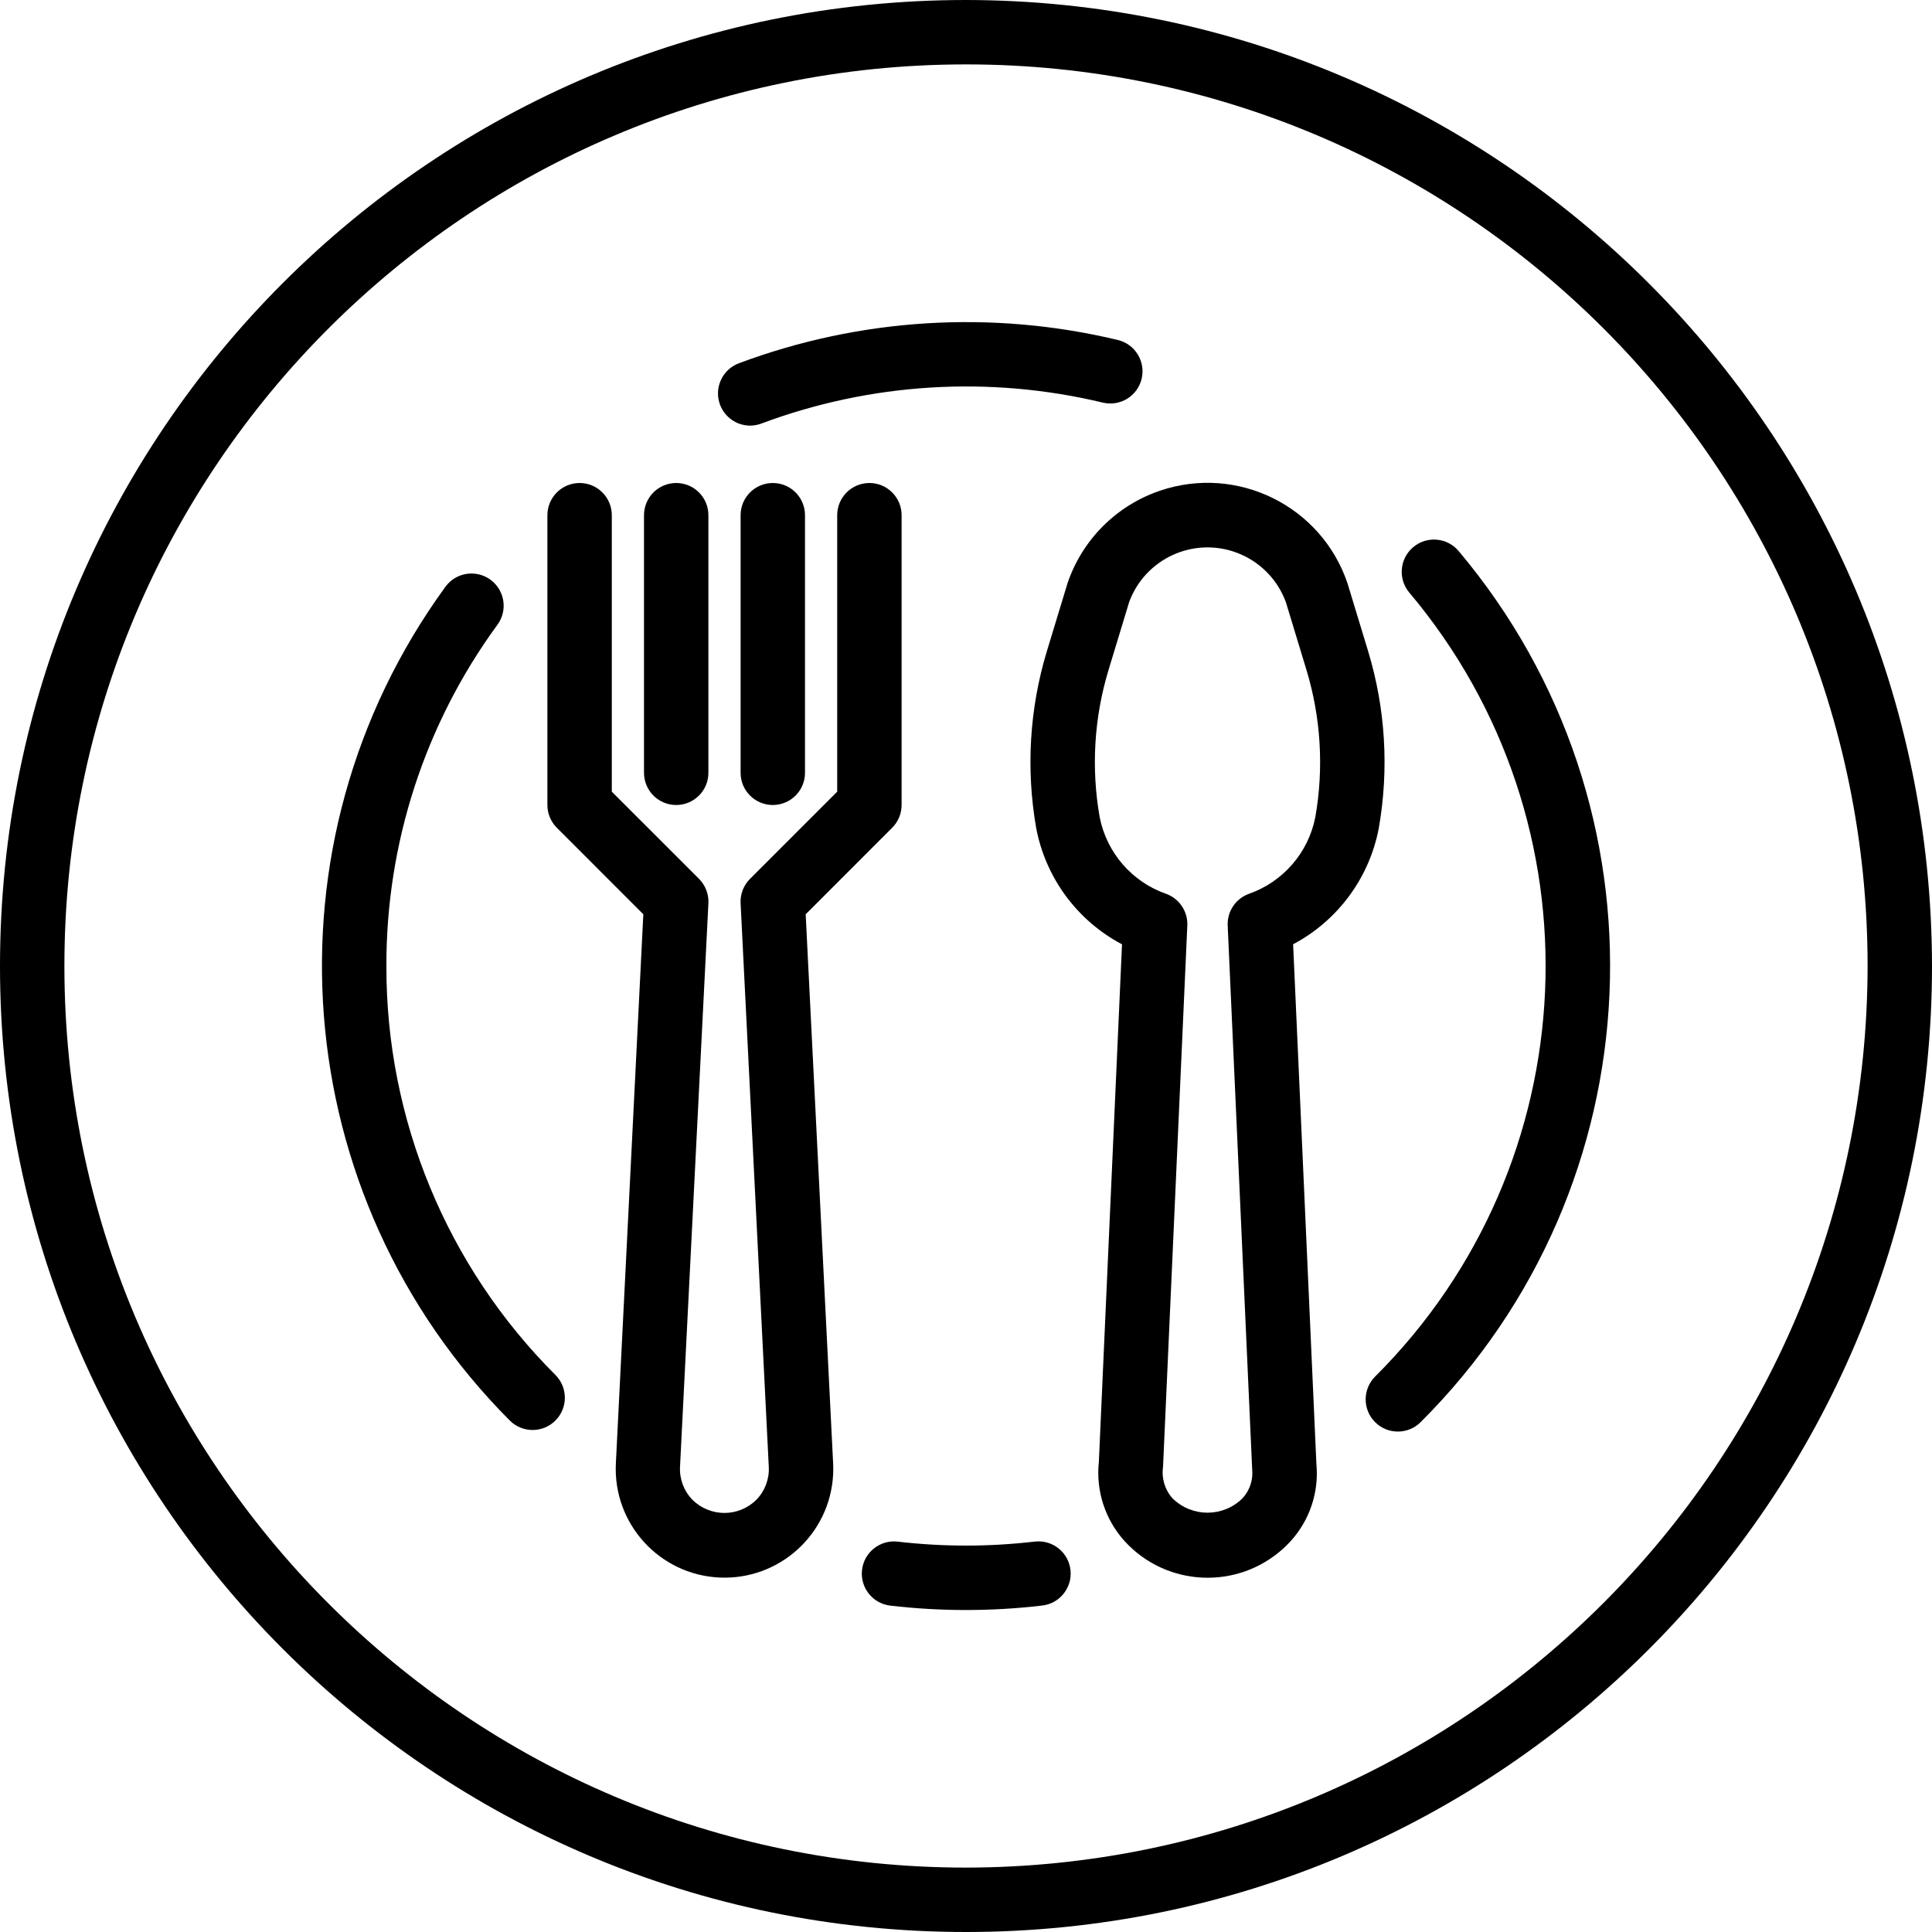
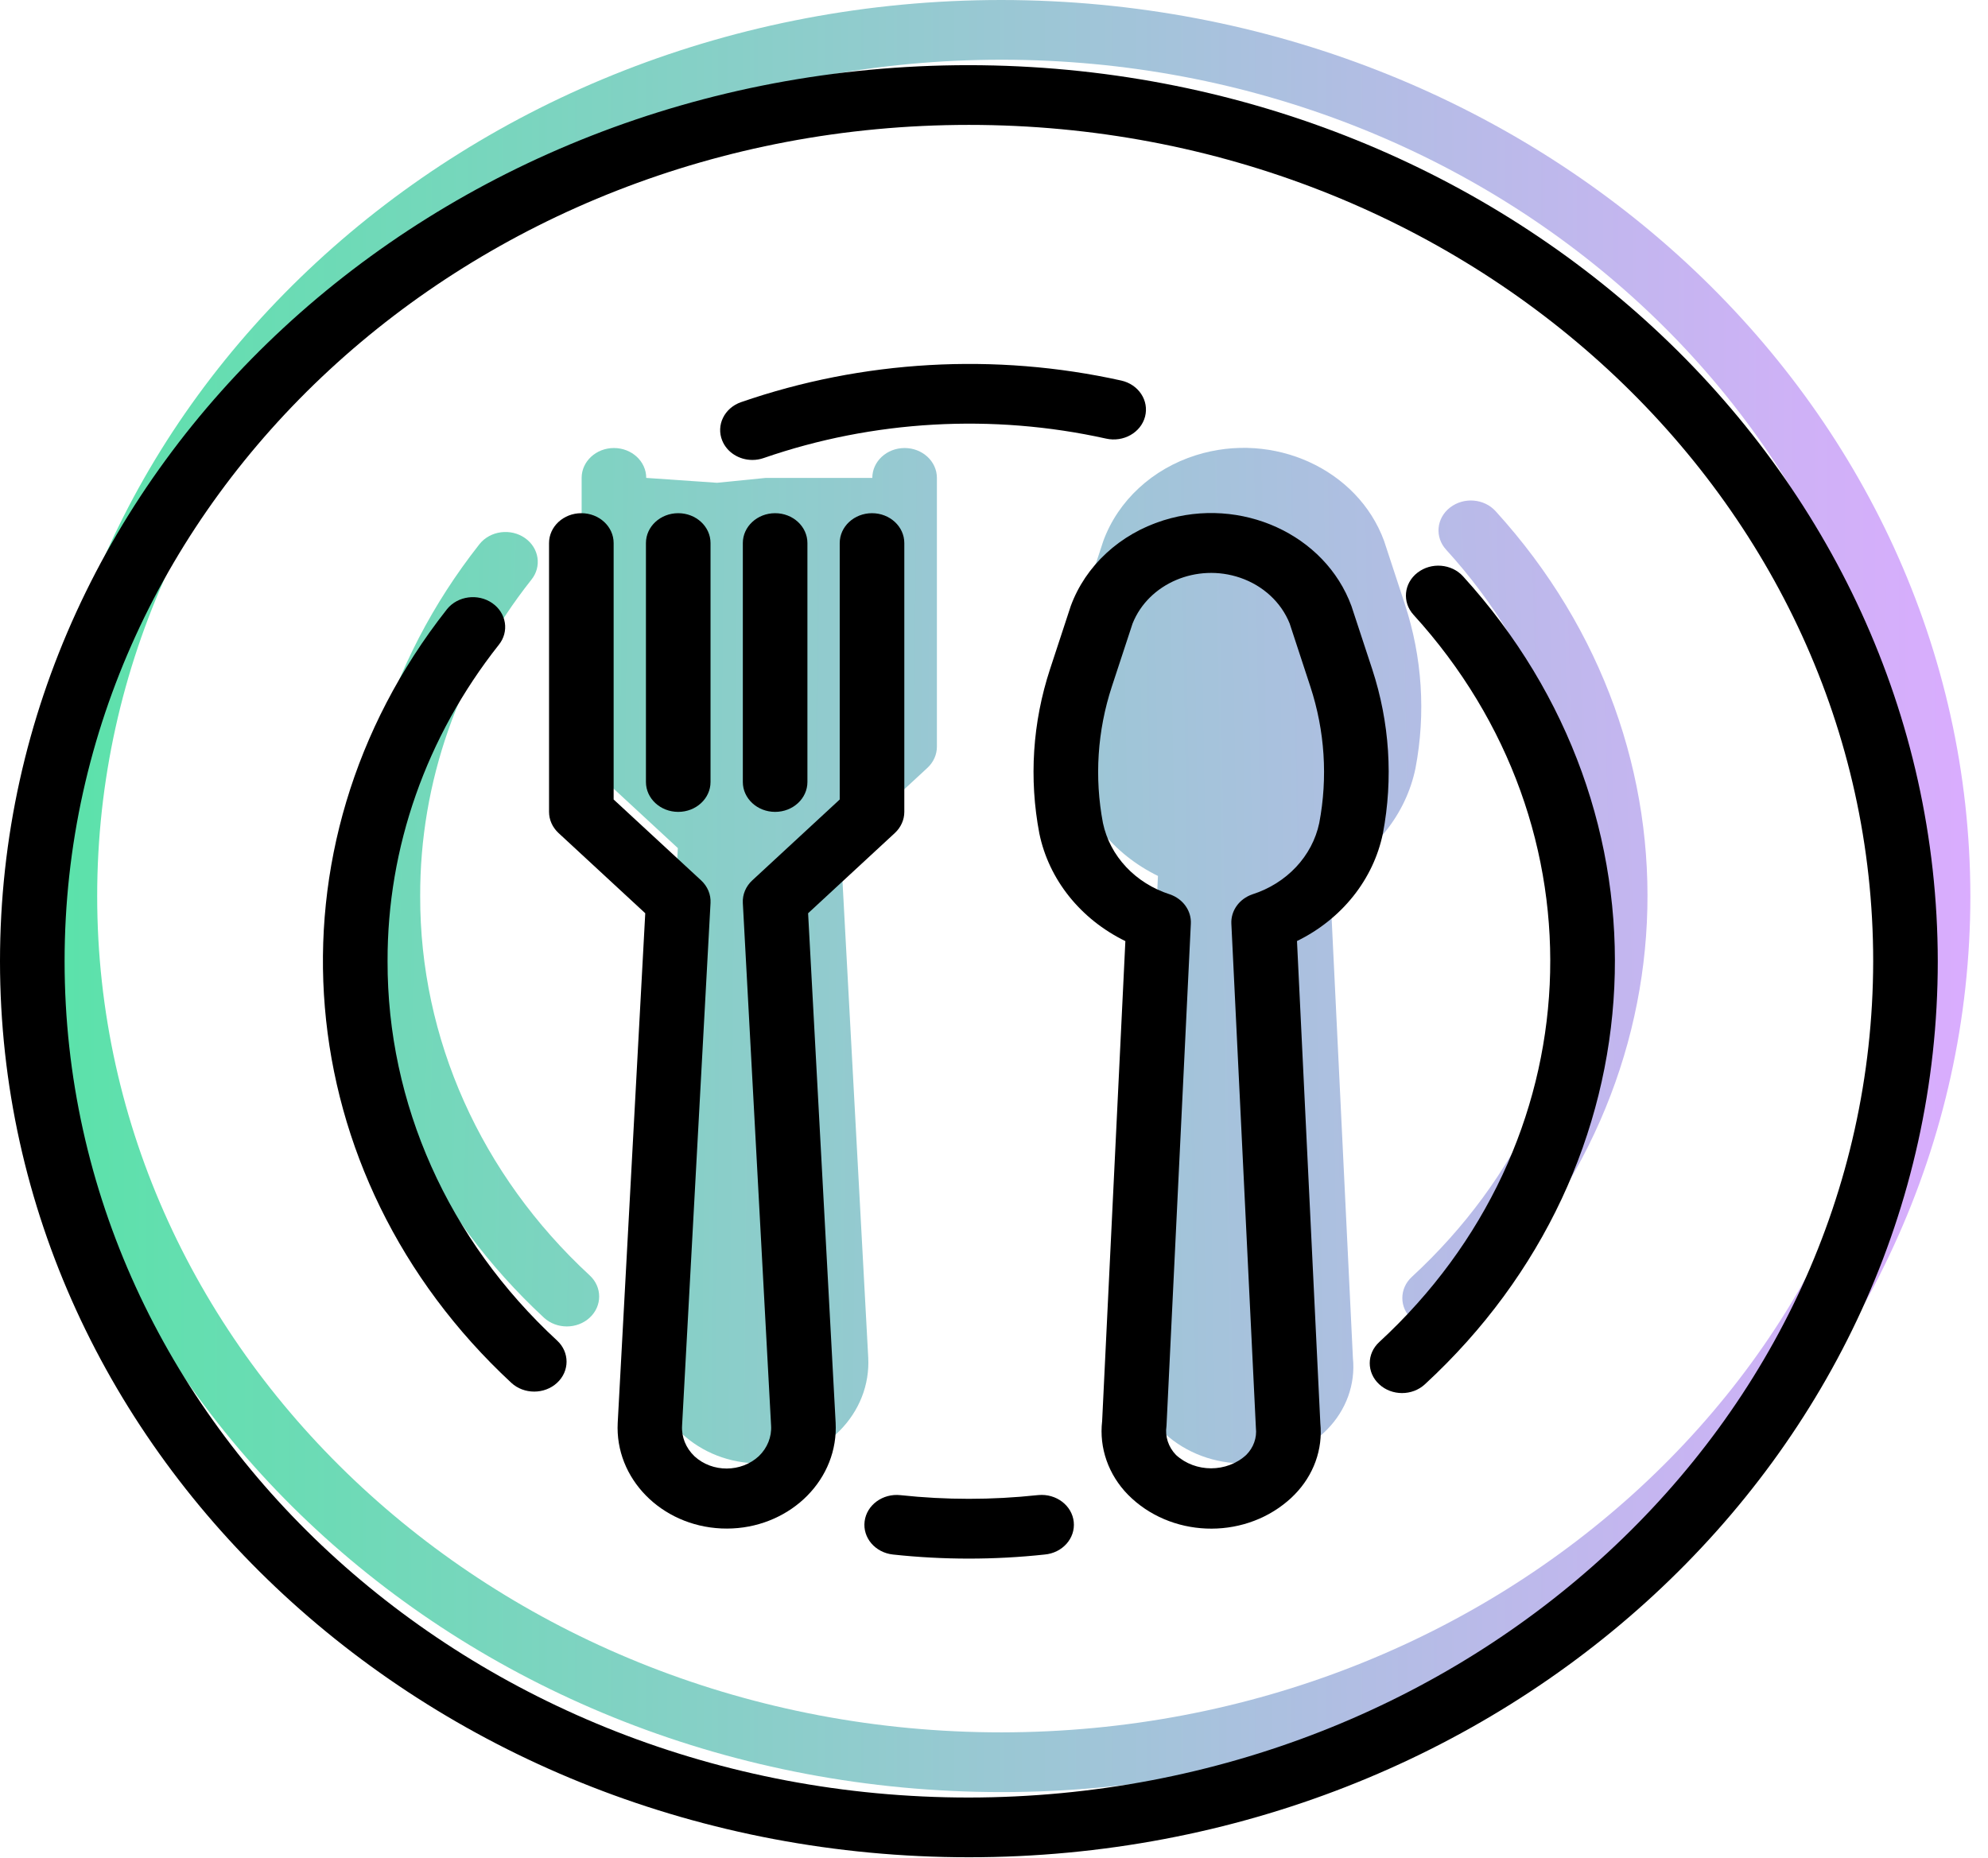
- <svg xmlns="http://www.w3.org/2000/svg" version="1.1" id="Capa_1" x="0px" y="0px" viewBox="0 0 480 480" style="enable-background:new 0 0 480 480;" xml:space="preserve">
-   <g>
-     <g>
-       <path d="M339.904,161.776l-5.136-16.904c-6.524-19.202-27.379-29.479-46.581-22.955c-10.802,3.67-19.285,12.153-22.955,22.955    l-5.136,16.904c-4.322,14.256-5.229,29.329-2.648,44c2.354,12.352,10.196,22.964,21.312,28.84L273.008,363.2    c-0.77,7.177,1.558,14.342,6.4,19.696c10.413,11.39,28.089,12.182,39.479,1.769c0.616-0.563,1.206-1.153,1.769-1.769    c4.734-5.202,7.058-12.157,6.4-19.16L321.272,234.6c11.101-5.879,18.93-16.484,21.28-28.824    C345.133,191.105,344.226,176.032,339.904,161.776z M326.792,202.992c-1.732,8.874-8.056,16.155-16.6,19.112    c-3.243,1.219-5.332,4.387-5.176,7.848L311.096,365c0.28,2.649-0.594,5.29-2.4,7.248c-4.817,4.769-12.575,4.769-17.392,0    c-1.896-2.116-2.757-4.964-2.352-7.776l6.032-134.52c0.156-3.461-1.933-6.629-5.176-7.848c-8.544-2.957-14.868-10.238-16.6-19.112    c-2.14-12.18-1.386-24.693,2.2-36.528l5.136-16.912c3.974-10.745,15.906-16.234,26.652-12.26c5.681,2.101,10.159,6.58,12.26,12.26    l5.136,16.912C328.174,178.3,328.928,190.812,326.792,202.992z" />
-     </g>
-   </g>
-   <g>
-     <g>
-       <path d="M216,120c-4.418,0-8,3.582-8,8v68.688l-21.656,21.656c-1.602,1.596-2.454,3.797-2.344,6.056l7,140    c0.167,3.019-0.929,5.972-3.024,8.152c-4.379,4.418-11.511,4.45-15.93,0.07c-0.024-0.023-0.047-0.047-0.07-0.07    c-2.096-2.18-3.191-5.133-3.024-8.152l7.048-140c0.112-2.258-0.737-4.458-2.336-6.056L152,196.688V128c0-4.418-3.582-8-8-8    s-8,3.582-8,8v72c0,2.122,0.844,4.156,2.344,5.656l21.488,21.496l-6.824,136.472c-0.726,14.907,10.77,27.581,25.677,28.307    c14.907,0.726,27.581-10.77,28.307-25.677c0.043-0.876,0.043-1.753,0-2.629l-6.824-136.472l21.488-21.496    c1.5-1.5,2.344-3.534,2.344-5.656v-72C224,123.582,220.418,120,216,120z" />
-     </g>
-   </g>
-   <g>
-     <g>
-       <path d="M168,120c-4.418,0-8,3.582-8,8v64c0,4.418,3.582,8,8,8s8-3.582,8-8v-64C176,123.582,172.418,120,168,120z" />
-     </g>
-   </g>
-   <g>
-     <g>
-       <path d="M192,120c-4.418,0-8,3.582-8,8v64c0,4.418,3.582,8,8,8s8-3.582,8-8v-64C200,123.582,196.418,120,192,120z" />
-     </g>
-   </g>
-   <g>
-     <g>
-       <path d="M240,0C107.452,0,0,107.452,0,240s107.452,240,240,240s240-107.452,240-240C479.85,107.514,372.486,0.15,240,0z M240,464    C116.288,464,16,363.712,16,240S116.288,16,240,16s224,100.288,224,224C463.859,363.653,363.653,463.859,240,464z" />
-     </g>
-   </g>
-   <g>
-     <g>
-       <path d="M265.969,390.172c-0.429-4.397-4.342-7.614-8.74-7.185c-0.103,0.01-0.206,0.022-0.309,0.036l0.032-0.008    c-11.263,1.308-22.641,1.308-33.904,0c-4.39-0.515-8.365,2.626-8.88,7.016c-0.515,4.39,2.626,8.365,7.016,8.88    c12.491,1.459,25.109,1.459,37.6,0C263.181,398.483,266.398,394.57,265.969,390.172z" />
-     </g>
-   </g>
-   <g>
-     <g>
-       <path d="M362.4,136.912c-2.839-3.385-7.885-3.828-11.27-0.988c-0.011,0.009-0.022,0.019-0.034,0.028    c-3.377,2.848-3.807,7.894-0.96,11.272c48.235,57.26,44.545,141.929-8.488,194.776c-3.13,3.119-3.139,8.186-0.02,11.316    c3.119,3.13,8.186,3.139,11.316,0.02C411.881,294.623,415.991,200.541,362.4,136.912z" />
-     </g>
-   </g>
-   <g>
-     <g>
-       <g>
-         <path d="M186.392,105.744c-0.005,0-0.01-0.001-0.015-0.001c-0.008,0-0.016,0.001-0.025,0.001H186.392z" />
-         <path d="M277.736,84.472c-31.265-7.493-64.055-5.479-94.168,5.784c-4.136,1.555-6.227,6.169-4.672,10.304     c1.172,3.117,4.152,5.18,7.481,5.183c0.957-0.005,1.905-0.18,2.799-0.519c27.118-10.141,56.646-11.952,84.8-5.2     c4.295,1.038,8.618-1.601,9.656-5.896C284.67,89.833,282.031,85.51,277.736,84.472z" />
-       </g>
-     </g>
-   </g>
-   <g>
-     <g>
-       <path d="M137.992,341.6C111.023,314.677,95.908,278.108,96,240c-0.079-30.446,9.565-60.122,27.528-84.704    c2.655-3.532,1.944-8.547-1.588-11.202s-8.547-1.944-11.202,1.588c-0.047,0.063-0.093,0.126-0.138,0.19    c-46.253,63.588-39.447,151.359,16.056,207.056c3.128,3.13,8.202,3.132,11.332,0.004C141.118,349.804,141.12,344.73,137.992,341.6    z" />
-     </g>
-   </g>
-   <g>
- </g>
-   <g>
- </g>
-   <g>
- </g>
-   <g>
- </g>
-   <g>
- </g>
-   <g>
- </g>
-   <g>
- </g>
-   <g>
- </g>
-   <g>
- </g>
-   <g>
- </g>
-   <g>
- </g>
-   <g>
- </g>
-   <g>
- </g>
-   <g>
- </g>
-   <g>
- </g>
+ <svg xmlns="http://www.w3.org/2000/svg" width="61" height="57" viewBox="0 0 61 57" fill="none">
+   <path d="M43.105 18.537L42.469 16.6C41.661 14.4 39.077 13.222 36.699 13.97C35.361 14.39 34.31 15.362 33.855 16.6L33.219 18.537C32.683 20.17 32.571 21.897 32.891 23.578C33.182 24.994 34.154 26.21 35.531 26.883L34.818 41.617C34.723 42.439 35.011 43.26 35.611 43.873C36.901 45.179 39.091 45.269 40.502 44.076C40.578 44.012 40.651 43.944 40.721 43.873C41.307 43.277 41.595 42.48 41.513 41.678L40.797 26.881C42.172 26.208 43.142 24.992 43.433 23.578C43.753 21.897 43.64 20.17 43.105 18.537Z" fill="url(#paint0_linear)" />
+   <path d="M27.757 13.75C27.21 13.75 26.766 14.16 26.766 14.667L23.5 14.667C23.302 14.85 22.788 25.454 22.802 25.712L24.66 41.754C24.681 42.1 24.545 42.438 24.286 42.688C23.743 43.194 24.547 43.502 24 43C26.188 43.304 25.003 42.503 25 42.5C24.74 42.25 24.64 42.1 24.66 41.754L22.802 25.712C22.816 25.454 23.5 14.667 23.5 14.667L22 14.817L19.829 14.667C19.829 14.16 19.385 13.75 18.838 13.75C18.291 13.75 17.847 14.16 17.847 14.667V22.917C17.847 23.16 17.952 23.393 18.137 23.565L20.799 26.028L19.954 41.665C19.864 43.373 21.288 44.826 23.135 44.909C24.981 44.992 26.551 43.675 26.641 41.967C26.646 41.866 26.646 41.766 26.641 41.665L25.796 26.028L28.458 23.565C28.643 23.393 28.748 23.16 28.748 22.917V14.667C28.748 14.16 28.304 13.75 27.757 13.75Z" fill="url(#paint1_linear)" />
+   <path d="M30.73 0C14.31 0 1 12.312 1 27.5C1 42.688 14.31 55 30.73 55C47.149 55 60.459 42.688 60.459 27.5C60.441 12.319 47.141 0.017 30.73 0ZM30.73 53.167C15.405 53.167 2.982 41.675 2.982 27.5C2.982 13.325 15.405 1.833 30.73 1.833C46.054 1.833 58.477 13.325 58.477 27.5C58.46 41.669 46.047 53.151 30.73 53.167Z" fill="url(#paint2_linear)" />
+   <path d="M45.891 15.688C45.54 15.3 44.915 15.249 44.495 15.575C44.494 15.576 44.493 15.577 44.491 15.578C44.073 15.904 44.02 16.482 44.372 16.869C50.347 23.43 49.89 33.132 43.321 39.188C42.933 39.545 42.932 40.126 43.318 40.484C43.705 40.843 44.332 40.844 44.72 40.486C52.021 33.759 52.53 22.979 45.891 15.688Z" fill="url(#paint3_linear)" />
+   <path d="M18.094 39.142C14.754 36.057 12.881 31.867 12.893 27.5C12.883 24.011 14.077 20.611 16.303 17.794C16.631 17.39 16.543 16.815 16.106 16.511C15.668 16.207 15.047 16.288 14.718 16.693C14.712 16.7 14.707 16.707 14.701 16.715C8.972 24.001 9.815 34.058 16.69 40.44C17.078 40.798 17.706 40.799 18.094 40.44C18.482 40.082 18.482 39.5 18.094 39.142Z" fill="url(#paint4_linear)" />
+   <path d="M42.105 20.537L41.468 18.6C40.66 16.4 38.077 15.222 35.698 15.97C34.36 16.39 33.309 17.362 32.855 18.6L32.219 20.537C31.683 22.17 31.571 23.897 31.891 25.578C32.182 26.994 33.154 28.21 34.531 28.883L33.818 43.617C33.723 44.439 34.011 45.26 34.611 45.873C35.901 47.179 38.09 47.269 39.501 46.076C39.578 46.012 39.651 45.944 39.72 45.873C40.307 45.277 40.595 44.48 40.513 43.678L39.797 28.881C41.172 28.208 42.142 26.992 42.433 25.578C42.752 23.897 42.64 22.17 42.105 20.537ZM40.48 25.259C40.266 26.276 39.483 27.111 38.424 27.449C38.023 27.589 37.764 27.952 37.783 28.349L38.536 43.823C38.571 44.126 38.463 44.429 38.239 44.653C37.642 45.2 36.681 45.2 36.084 44.653C35.85 44.411 35.743 44.085 35.793 43.762L36.54 28.349C36.56 27.952 36.301 27.589 35.899 27.449C34.841 27.111 34.057 26.276 33.843 25.259C33.578 23.864 33.671 22.43 34.115 21.074L34.752 19.136C35.244 17.905 36.722 17.276 38.053 17.731C38.757 17.972 39.312 18.485 39.572 19.136L40.208 21.074C40.652 22.43 40.745 23.864 40.48 25.259Z" fill="black" />
+   <path d="M26.757 15.75C26.21 15.75 25.766 16.16 25.766 16.667V24.537L23.083 27.019C22.885 27.201 22.779 27.454 22.793 27.712L23.66 43.754C23.681 44.1 23.545 44.438 23.286 44.688C22.743 45.194 21.86 45.198 21.312 44.696C21.309 44.694 21.306 44.691 21.304 44.688C21.044 44.438 20.908 44.1 20.929 43.754L21.802 27.712C21.816 27.454 21.711 27.202 21.513 27.019L18.829 24.537V16.667C18.829 16.16 18.385 15.75 17.838 15.75C17.291 15.75 16.847 16.16 16.847 16.667V24.917C16.847 25.16 16.952 25.393 17.137 25.565L19.799 28.028L18.954 43.665C18.864 45.373 20.288 46.826 22.135 46.909C23.981 46.992 25.551 45.675 25.641 43.967C25.646 43.866 25.646 43.766 25.641 43.665L24.796 28.028L27.458 25.565C27.643 25.393 27.748 25.16 27.748 24.917V16.667C27.748 16.16 27.304 15.75 26.757 15.75Z" fill="black" />
+   <path d="M20.811 15.75C20.264 15.75 19.82 16.16 19.82 16.667V24C19.82 24.506 20.264 24.917 20.811 24.917C21.358 24.917 21.802 24.506 21.802 24V16.667C21.802 16.16 21.358 15.75 20.811 15.75Z" fill="black" />
+   <path d="M23.784 15.75C23.237 15.75 22.793 16.16 22.793 16.667V24C22.793 24.506 23.237 24.917 23.784 24.917C24.331 24.917 24.775 24.506 24.775 24V16.667C24.775 16.16 24.331 15.75 23.784 15.75Z" fill="black" />
+   <path d="M29.73 2C13.31 2 0 14.312 0 29.5C0 44.688 13.31 57 29.73 57C46.149 57 59.459 44.688 59.459 29.5C59.441 14.319 46.141 2.017 29.73 2ZM29.73 55.167C14.405 55.167 1.982 43.675 1.982 29.5C1.982 15.325 14.405 3.833 29.73 3.833C45.054 3.833 57.477 15.325 57.477 29.5C57.46 43.669 45.047 55.151 29.73 55.167Z" fill="black" />
+   <path d="M32.947 46.707C32.894 46.203 32.409 45.835 31.864 45.884C31.851 45.885 31.838 45.886 31.826 45.888L31.83 45.887C30.434 46.037 29.025 46.037 27.63 45.887C27.086 45.828 26.594 46.188 26.53 46.691C26.466 47.194 26.855 47.65 27.399 47.709C28.946 47.876 30.509 47.876 32.057 47.709C32.601 47.66 33 47.211 32.947 46.707Z" fill="black" />
+   <path d="M44.892 17.688C44.54 17.3 43.915 17.249 43.496 17.575C43.494 17.576 43.493 17.577 43.491 17.578C43.073 17.904 43.02 18.482 43.373 18.869C49.348 25.43 48.891 35.132 42.321 41.188C41.933 41.545 41.932 42.126 42.319 42.484C42.705 42.843 43.333 42.844 43.72 42.486C51.021 35.759 51.53 24.979 44.892 17.688Z" fill="black" />
+   <path d="M23.091 14.117C23.09 14.117 23.089 14.116 23.088 14.116C23.087 14.116 23.085 14.117 23.084 14.117H23.091Z" fill="black" />
+   <path d="M34.404 11.679C30.531 10.82 26.47 11.051 22.739 12.342C22.227 12.52 21.968 13.049 22.161 13.522C22.306 13.88 22.675 14.116 23.087 14.116C23.206 14.116 23.323 14.096 23.434 14.057C26.793 12.895 30.451 12.687 33.939 13.461C34.471 13.58 35.006 13.278 35.135 12.786C35.263 12.293 34.936 11.798 34.404 11.679Z" fill="black" />
+   <path d="M17.094 41.142C13.753 38.057 11.881 33.867 11.892 29.5C11.883 26.011 13.077 22.611 15.302 19.794C15.631 19.39 15.543 18.815 15.106 18.511C14.668 18.206 14.047 18.288 13.718 18.693C13.712 18.7 13.706 18.707 13.701 18.715C7.971 26.001 8.814 36.058 15.69 42.44C16.077 42.798 16.706 42.798 17.093 42.44C17.481 42.082 17.482 41.5 17.094 41.142Z" fill="black" />
+   <defs>
+     <linearGradient id="paint0_linear" x1="2" y1="29" x2="63" y2="28" gradientUnits="userSpaceOnUse">
+       <stop stop-color="#5BE2AA" />
+       <stop offset="1" stop-color="#DBACFF" />
+     </linearGradient>
+     <linearGradient id="paint1_linear" x1="2.5" y1="26" x2="56.5" y2="26.5" gradientUnits="userSpaceOnUse">
+       <stop stop-color="#5BE2AA" />
+       <stop offset="1" stop-color="#DBACFF" />
+     </linearGradient>
+     <linearGradient id="paint2_linear" x1="1.73" y1="26" x2="61" y2="26" gradientUnits="userSpaceOnUse">
+       <stop stop-color="#5BE2AA" />
+       <stop offset="1" stop-color="#DBACFF" />
+     </linearGradient>
+     <linearGradient id="paint3_linear" x1="3.5" y1="29.5" x2="60.5" y2="28" gradientUnits="userSpaceOnUse">
+       <stop stop-color="#5BE2AA" />
+       <stop offset="1" stop-color="#DBACFF" />
+     </linearGradient>
+     <linearGradient id="paint4_linear" x1="2" y1="27.5" x2="60.5" y2="29" gradientUnits="userSpaceOnUse">
+       <stop stop-color="#5BE2AA" />
+       <stop offset="1" stop-color="#DBACFF" />
+     </linearGradient>
+   </defs>
</svg>
